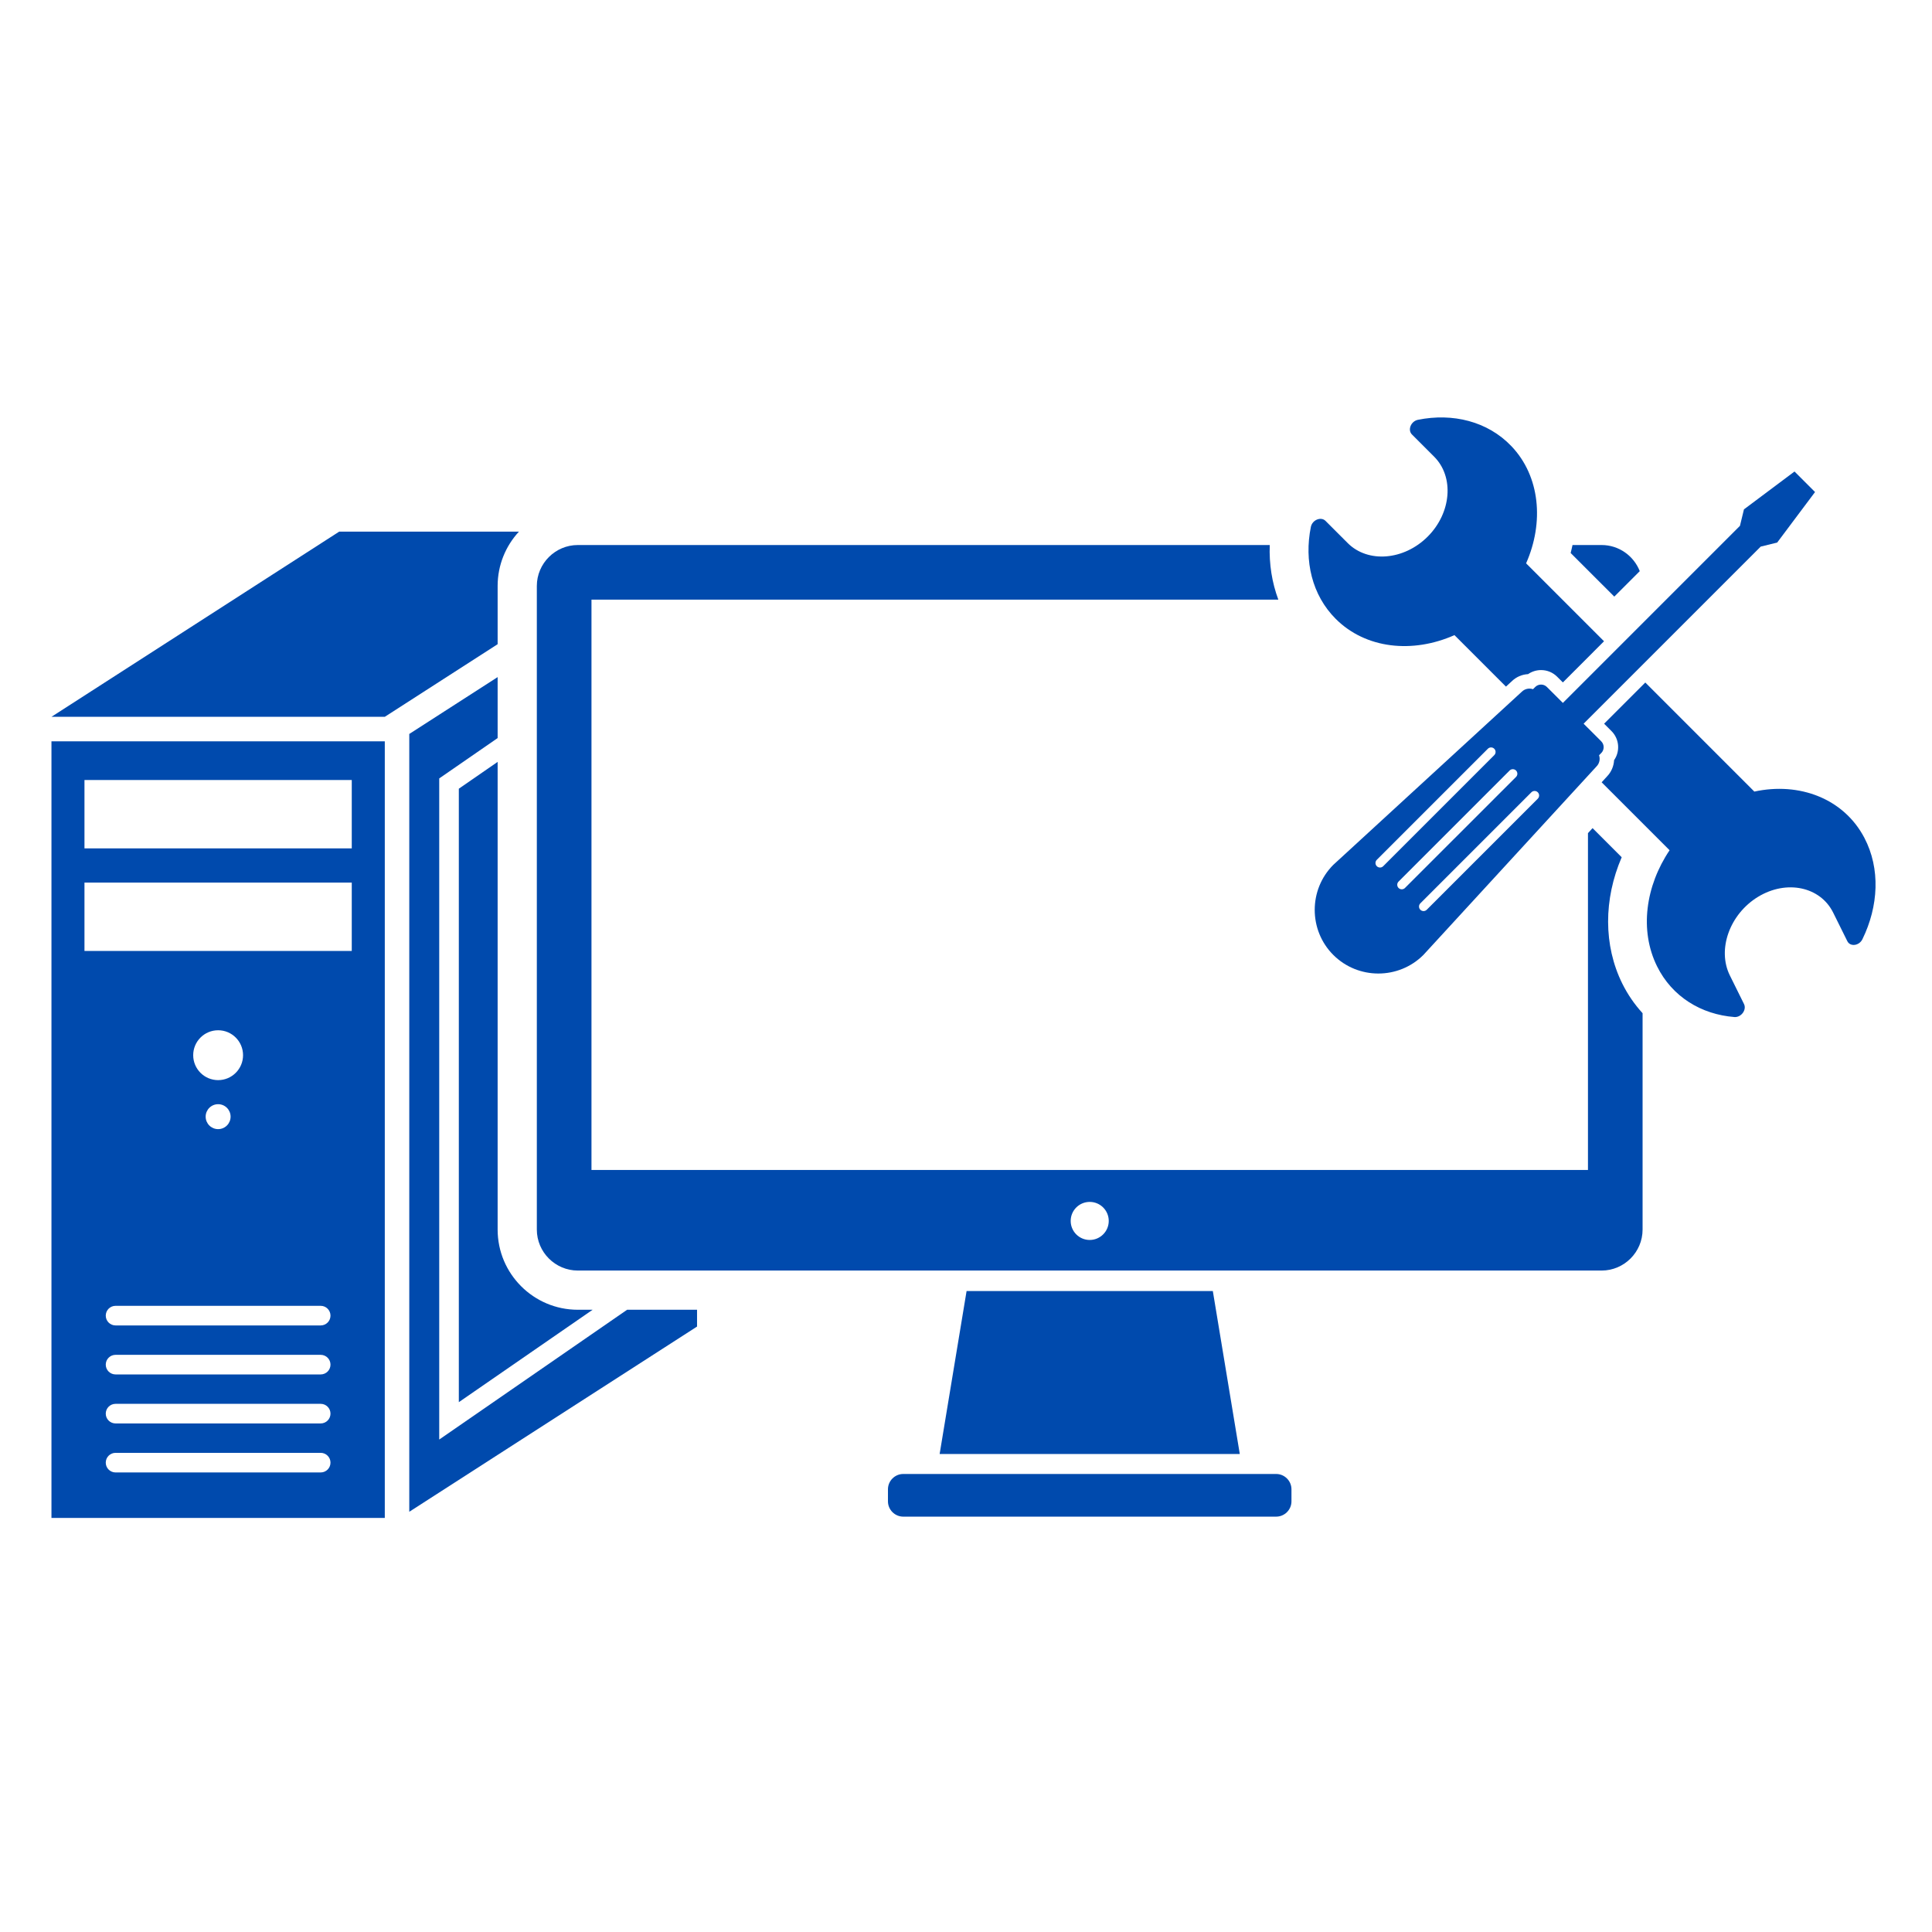
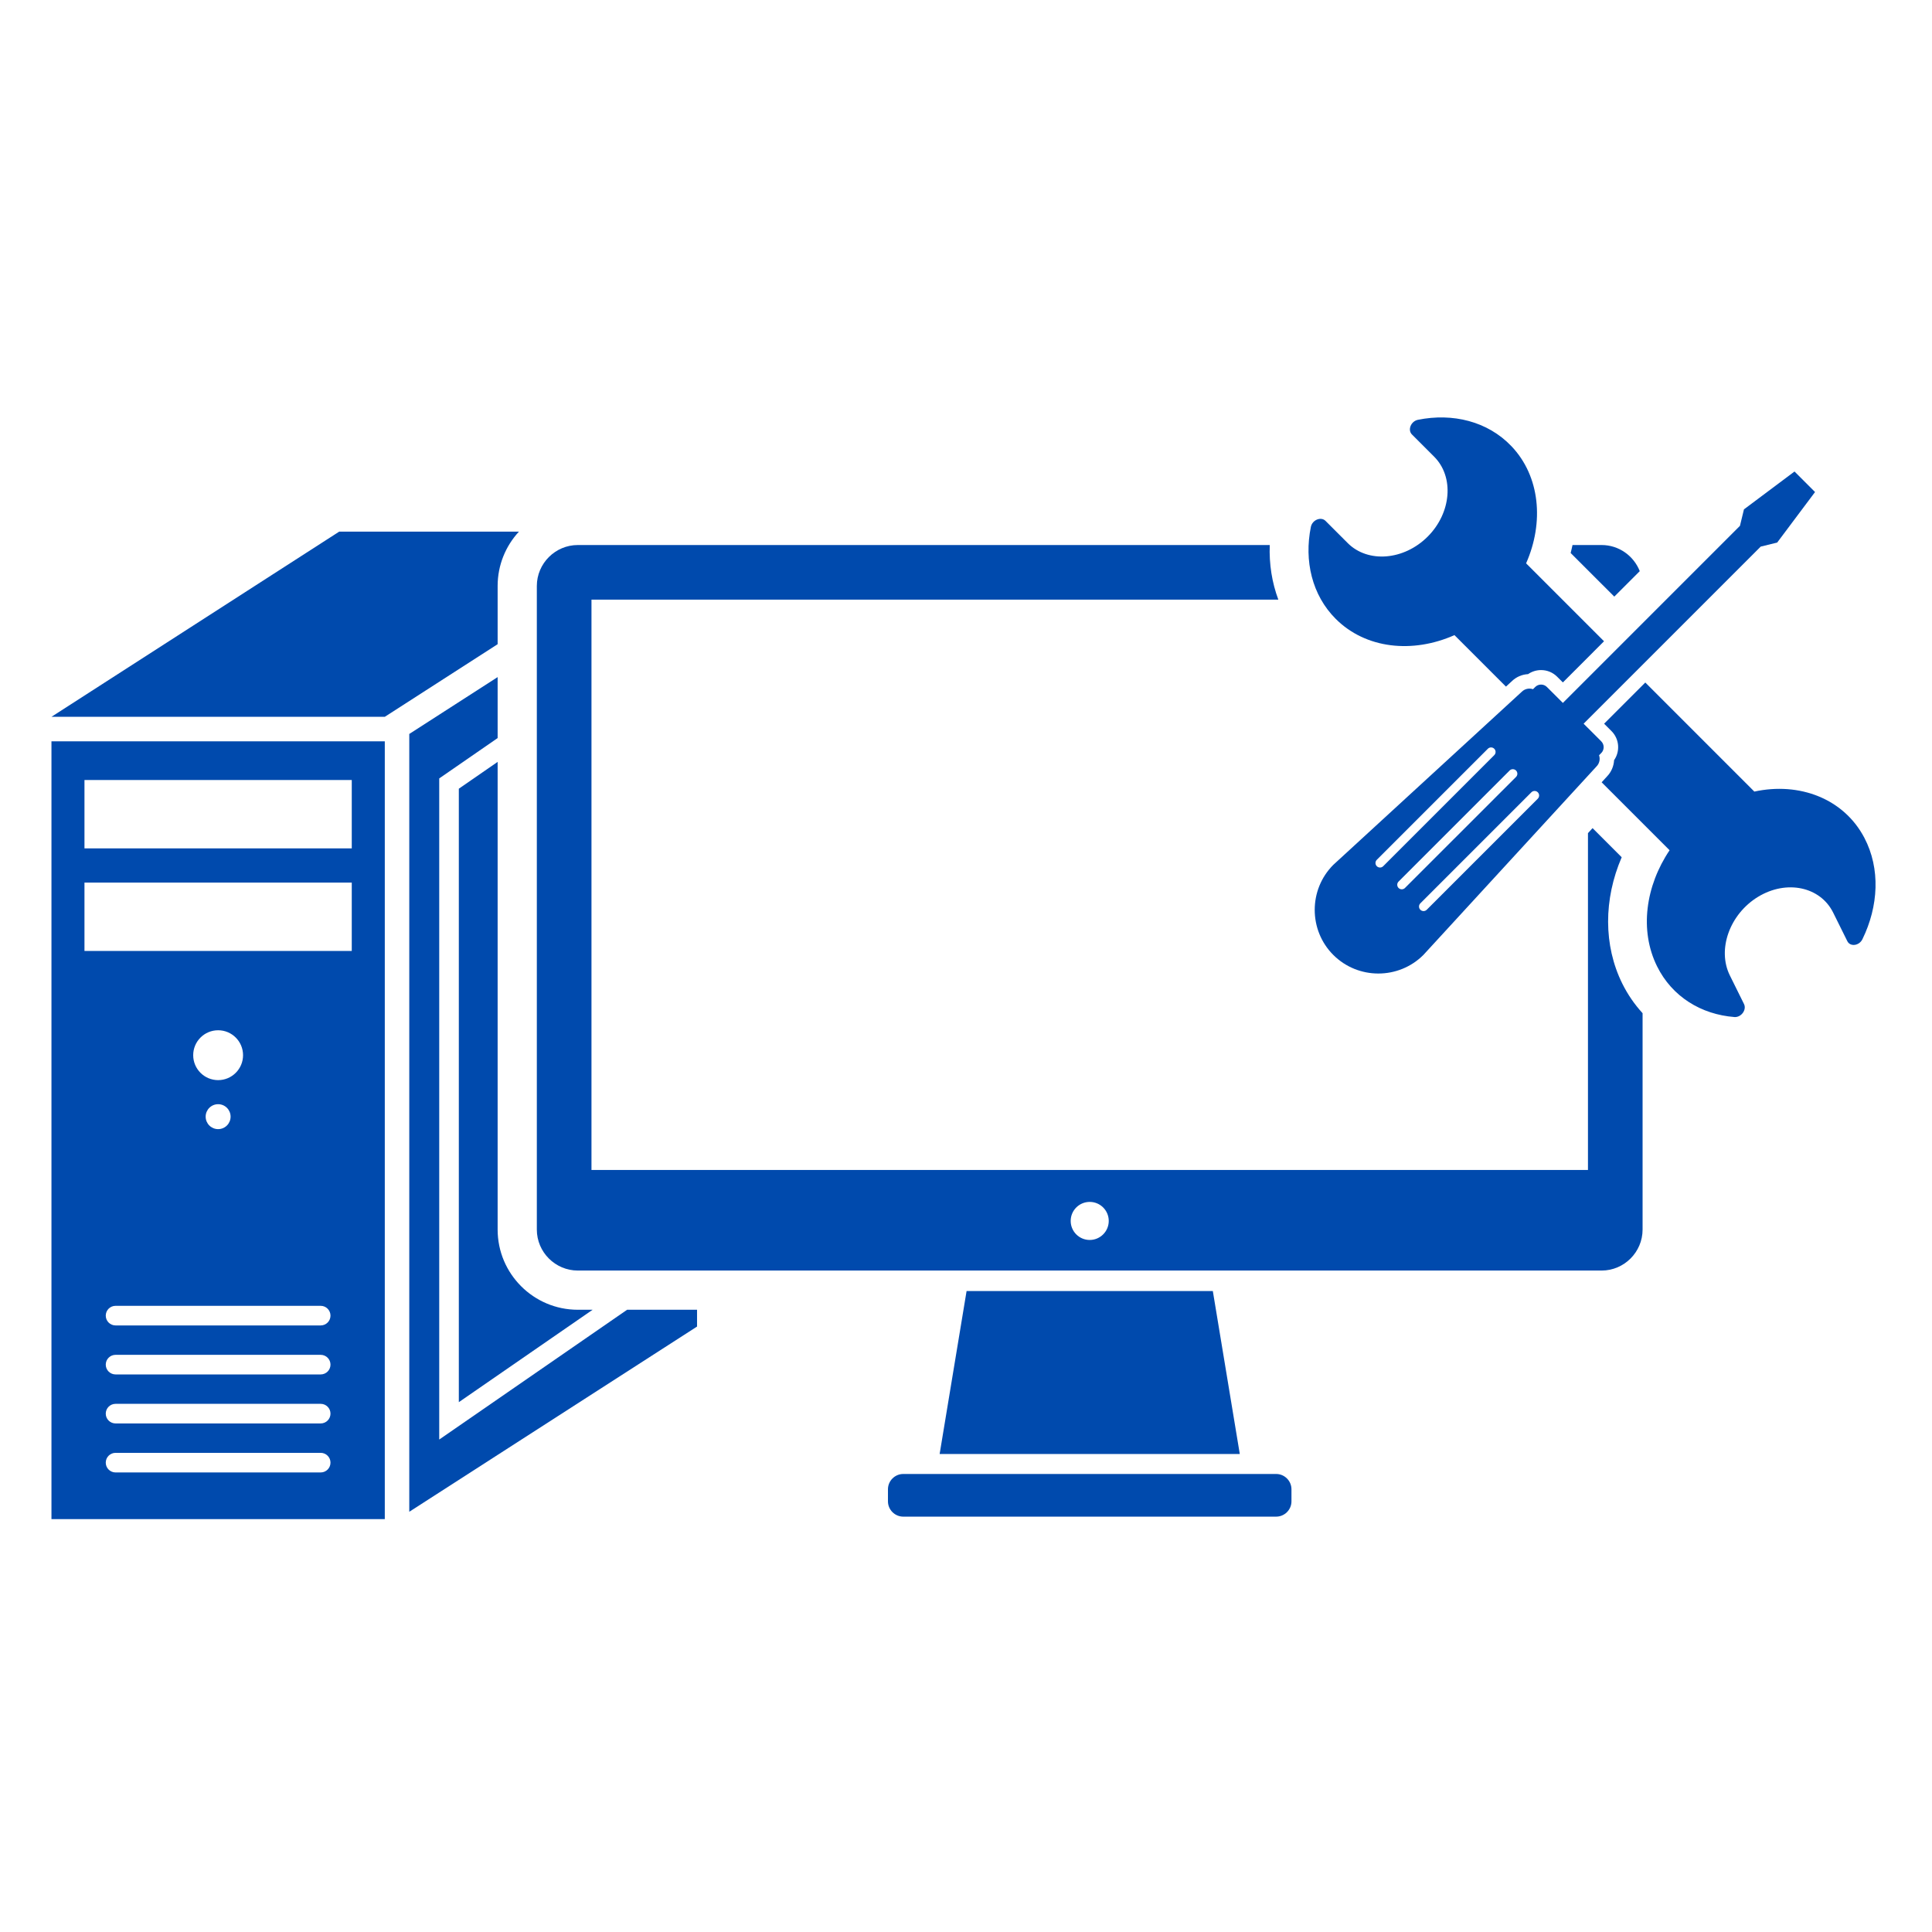
<svg xmlns="http://www.w3.org/2000/svg" width="500" zoomAndPan="magnify" viewBox="0 0 375 375" height="500" preserveAspectRatio="xMidYMid meet" version="1.0">
  <defs>
    <clipPath id="2dd6194656">
      <path d="M 172 286 L 251 286 L 251 294.625 L 172 294.625 Z M 172 286 " clip-rule="nonzero" />
    </clipPath>
    <clipPath id="c54b51c716">
      <path d="M 9.652 143 L 75 143 L 75 294.625 L 9.652 294.625 Z M 9.652 143 " clip-rule="nonzero" />
    </clipPath>
    <clipPath id="d09e499037">
      <path d="M 9.652 103 L 101 103 L 101 140 L 9.652 140 Z M 9.652 103 " clip-rule="nonzero" />
    </clipPath>
  </defs>
  <path fill="#004aad" d="M 240.641 282.219 L 182.383 282.219 L 187.613 250.59 L 235.41 250.59 L 240.641 282.219 " fill-opacity="1" fill-rule="nonzero" />
-   <g clip-path="url(#2dd6194656)">
+   <g clipPath="url(#2dd6194656)">
    <path fill="#004aad" d="M 175.324 286.098 L 247.699 286.098 C 249.336 286.098 250.672 287.434 250.672 289.07 L 250.672 291.41 C 250.672 293.043 249.336 294.379 247.699 294.379 L 175.324 294.379 C 173.691 294.379 172.352 293.043 172.352 291.41 L 172.352 289.07 C 172.352 287.434 173.691 286.098 175.324 286.098 " fill-opacity="1" fill-rule="nonzero" />
  </g>
  <path fill="#004aad" d="M 115.027 254.223 L 89.059 272.16 L 89.059 153.086 L 96.59 147.883 L 96.59 238.66 C 96.59 247.242 103.57 254.223 112.152 254.223 L 115.027 254.223 " fill-opacity="1" fill-rule="nonzero" />
  <path fill="#004aad" d="M 96.59 143.258 L 85.254 151.09 L 85.254 279.414 L 121.723 254.223 L 135.297 254.223 L 135.297 257.484 L 79.441 293.434 L 79.441 142.461 L 96.59 131.426 L 96.59 143.258 " fill-opacity="1" fill-rule="nonzero" />
-   <g clip-path="url(#c54b51c716)">
+   <g clipPath="url(#c54b51c716)">
    <path fill="#004aad" d="M 68.277 184.578 L 16.395 184.578 L 16.395 171.309 L 68.277 171.309 Z M 68.277 164.672 L 16.395 164.672 L 16.395 151.398 L 68.277 151.398 Z M 42.34 214.324 C 43.676 214.324 44.758 215.406 44.758 216.742 C 44.758 218.082 43.676 219.164 42.34 219.164 C 41.004 219.164 39.918 218.082 39.918 216.742 C 39.918 215.406 41.004 214.324 42.34 214.324 Z M 37.5 204.812 C 37.5 202.141 39.664 199.973 42.34 199.973 C 45.012 199.973 47.176 202.141 47.176 204.812 C 47.176 207.484 45.012 209.652 42.34 209.652 C 39.664 209.652 37.5 207.484 37.5 204.812 Z M 20.527 255.363 C 20.527 254.312 21.379 253.461 22.43 253.461 L 62.246 253.461 C 63.297 253.461 64.148 254.312 64.148 255.363 C 64.148 256.414 63.297 257.266 62.246 257.266 L 22.43 257.266 C 21.379 257.266 20.527 256.414 20.527 255.363 Z M 20.527 264.875 C 20.527 263.824 21.379 262.973 22.43 262.973 L 62.246 262.973 C 63.297 262.973 64.148 263.824 64.148 264.875 C 64.148 265.926 63.297 266.777 62.246 266.777 L 22.43 266.777 C 21.379 266.777 20.527 265.926 20.527 264.875 Z M 20.527 274.387 C 20.527 273.336 21.379 272.484 22.43 272.484 L 62.246 272.484 C 63.297 272.484 64.148 273.336 64.148 274.387 C 64.148 275.438 63.297 276.289 62.246 276.289 L 22.43 276.289 C 21.379 276.289 20.527 275.438 20.527 274.387 Z M 20.527 283.898 C 20.527 282.848 21.379 281.996 22.43 281.996 L 62.246 281.996 C 63.297 281.996 64.148 282.848 64.148 283.898 C 64.148 284.949 63.297 285.801 62.246 285.801 L 22.43 285.801 C 21.379 285.801 20.527 284.949 20.527 283.898 Z M 74.688 143.891 L 9.988 143.891 L 9.988 294.859 L 74.688 294.859 L 74.688 143.891 " fill-opacity="1" fill-rule="nonzero" />
  </g>
-   <g clip-path="url(#d09e499037)">
+   <g clipPath="url(#d09e499037)">
    <path fill="#004aad" d="M 96.59 125.039 L 74.688 139.133 L 9.988 139.133 L 65.84 103.188 L 100.727 103.188 C 98.16 105.965 96.59 109.672 96.59 113.738 L 96.59 125.039 " fill-opacity="1" fill-rule="nonzero" />
  </g>
  <path fill="#004aad" d="M 310.879 151.844 L 311.914 150.711 C 312.75 149.855 313.227 148.723 313.293 147.555 C 314.492 145.832 314.328 143.438 312.789 141.902 L 311.359 140.469 L 319.352 132.477 L 340.516 153.645 C 349.258 151.742 357.879 155.016 361.867 162.609 C 365.016 168.605 364.625 175.902 361.496 182.301 C 360.867 183.59 359.125 183.809 358.566 182.684 L 355.816 177.137 C 353.32 172.094 346.766 170.715 341.246 174.066 C 335.73 177.422 333.266 184.289 335.762 189.328 L 338.508 194.875 C 339.07 196.004 337.965 197.508 336.645 197.406 C 330.23 196.906 324.57 193.488 321.637 187.566 C 318.184 180.602 319.395 171.969 324.066 165.031 L 310.879 151.844 " fill-opacity="1" fill-rule="nonzero" />
  <path fill="#004aad" d="M 311.34 124.469 L 303.352 132.461 L 302.246 131.355 C 301.41 130.52 300.305 130.062 299.117 130.062 C 298.207 130.062 297.332 130.34 296.598 130.848 C 295.406 130.914 294.293 131.395 293.438 132.23 L 292.305 133.27 L 282.309 123.277 C 274.191 126.883 265.09 125.949 259.262 120.121 C 254.656 115.512 253.105 108.863 254.438 102.27 C 254.711 100.914 256.402 100.223 257.281 101.102 L 261.594 105.414 C 265.516 109.336 272.5 108.77 277.113 104.156 C 281.723 99.543 282.289 92.562 278.367 88.641 L 274.055 84.328 C 273.176 83.449 273.863 81.758 275.219 81.484 C 281.957 80.121 288.754 81.77 293.371 86.609 C 298.922 92.434 299.734 101.379 296.215 109.344 L 311.34 124.469 " fill-opacity="1" fill-rule="nonzero" />
  <path fill="#004aad" d="M 298.484 155.027 L 276.93 176.582 C 276.758 176.754 276.531 176.84 276.309 176.84 C 276.086 176.84 275.859 176.754 275.688 176.582 C 275.344 176.238 275.344 175.68 275.688 175.336 L 297.242 153.781 C 297.586 153.438 298.141 153.438 298.484 153.781 C 298.828 154.125 298.828 154.68 298.484 155.027 Z M 294.262 150.801 L 272.703 172.355 C 272.535 172.527 272.309 172.613 272.082 172.613 C 271.859 172.613 271.633 172.527 271.461 172.355 C 271.117 172.012 271.117 171.457 271.461 171.113 L 293.016 149.555 C 293.359 149.215 293.918 149.215 294.262 149.555 C 294.605 149.898 294.605 150.457 294.262 150.801 Z M 290.035 146.574 L 268.48 168.129 C 268.309 168.301 268.082 168.387 267.859 168.387 C 267.633 168.387 267.41 168.301 267.238 168.129 C 266.895 167.789 266.895 167.23 267.238 166.887 L 288.793 145.332 C 289.137 144.988 289.691 144.988 290.035 145.332 C 290.379 145.676 290.379 146.23 290.035 146.574 Z M 344.949 105.312 L 352.297 95.504 L 348.316 91.52 L 338.5 98.867 L 337.723 102.066 L 303.352 136.438 L 300.254 133.344 C 299.629 132.719 298.609 132.719 297.984 133.344 L 297.602 133.727 C 297.586 133.742 297.574 133.758 297.559 133.773 C 296.82 133.516 295.965 133.684 295.375 134.27 L 258.793 167.867 C 253.984 172.676 253.984 180.547 258.793 185.352 C 263.602 190.164 271.473 190.164 276.281 185.352 L 309.875 148.773 C 310.465 148.184 310.629 147.328 310.375 146.586 C 310.391 146.574 310.406 146.559 310.422 146.547 L 310.801 146.164 C 311.426 145.539 311.426 144.516 310.801 143.891 L 307.379 140.469 L 341.754 106.094 L 344.949 105.312 " fill-opacity="1" fill-rule="nonzero" />
  <path fill="#004aad" d="M 207.82 236.98 C 207.82 234.941 209.473 233.289 211.512 233.289 C 213.551 233.289 215.207 234.941 215.207 236.98 C 215.207 239.02 213.551 240.676 211.512 240.676 C 209.473 240.676 207.82 239.02 207.82 236.98 Z M 112.152 246.613 L 310.875 246.613 C 315.246 246.613 318.824 243.035 318.824 238.66 L 318.824 196.664 C 317.27 194.961 315.938 193.039 314.887 190.914 C 311.215 183.508 311.254 174.539 314.77 166.391 L 309.117 160.738 L 308.223 161.711 L 308.223 227.086 L 114.805 227.086 L 114.805 116.391 L 248.125 116.391 C 246.895 113.094 246.32 109.508 246.457 105.789 L 112.152 105.789 C 107.777 105.789 104.199 109.367 104.199 113.738 L 104.199 238.66 C 104.199 243.035 107.777 246.613 112.152 246.613 " fill-opacity="1" fill-rule="nonzero" />
  <path fill="#004aad" d="M 304.863 107.336 C 305 106.82 305.113 106.305 305.223 105.789 L 310.875 105.789 C 314.23 105.789 317.113 107.898 318.277 110.859 L 313.332 115.801 L 304.863 107.336 " fill-opacity="1" fill-rule="nonzero" />
</svg>
